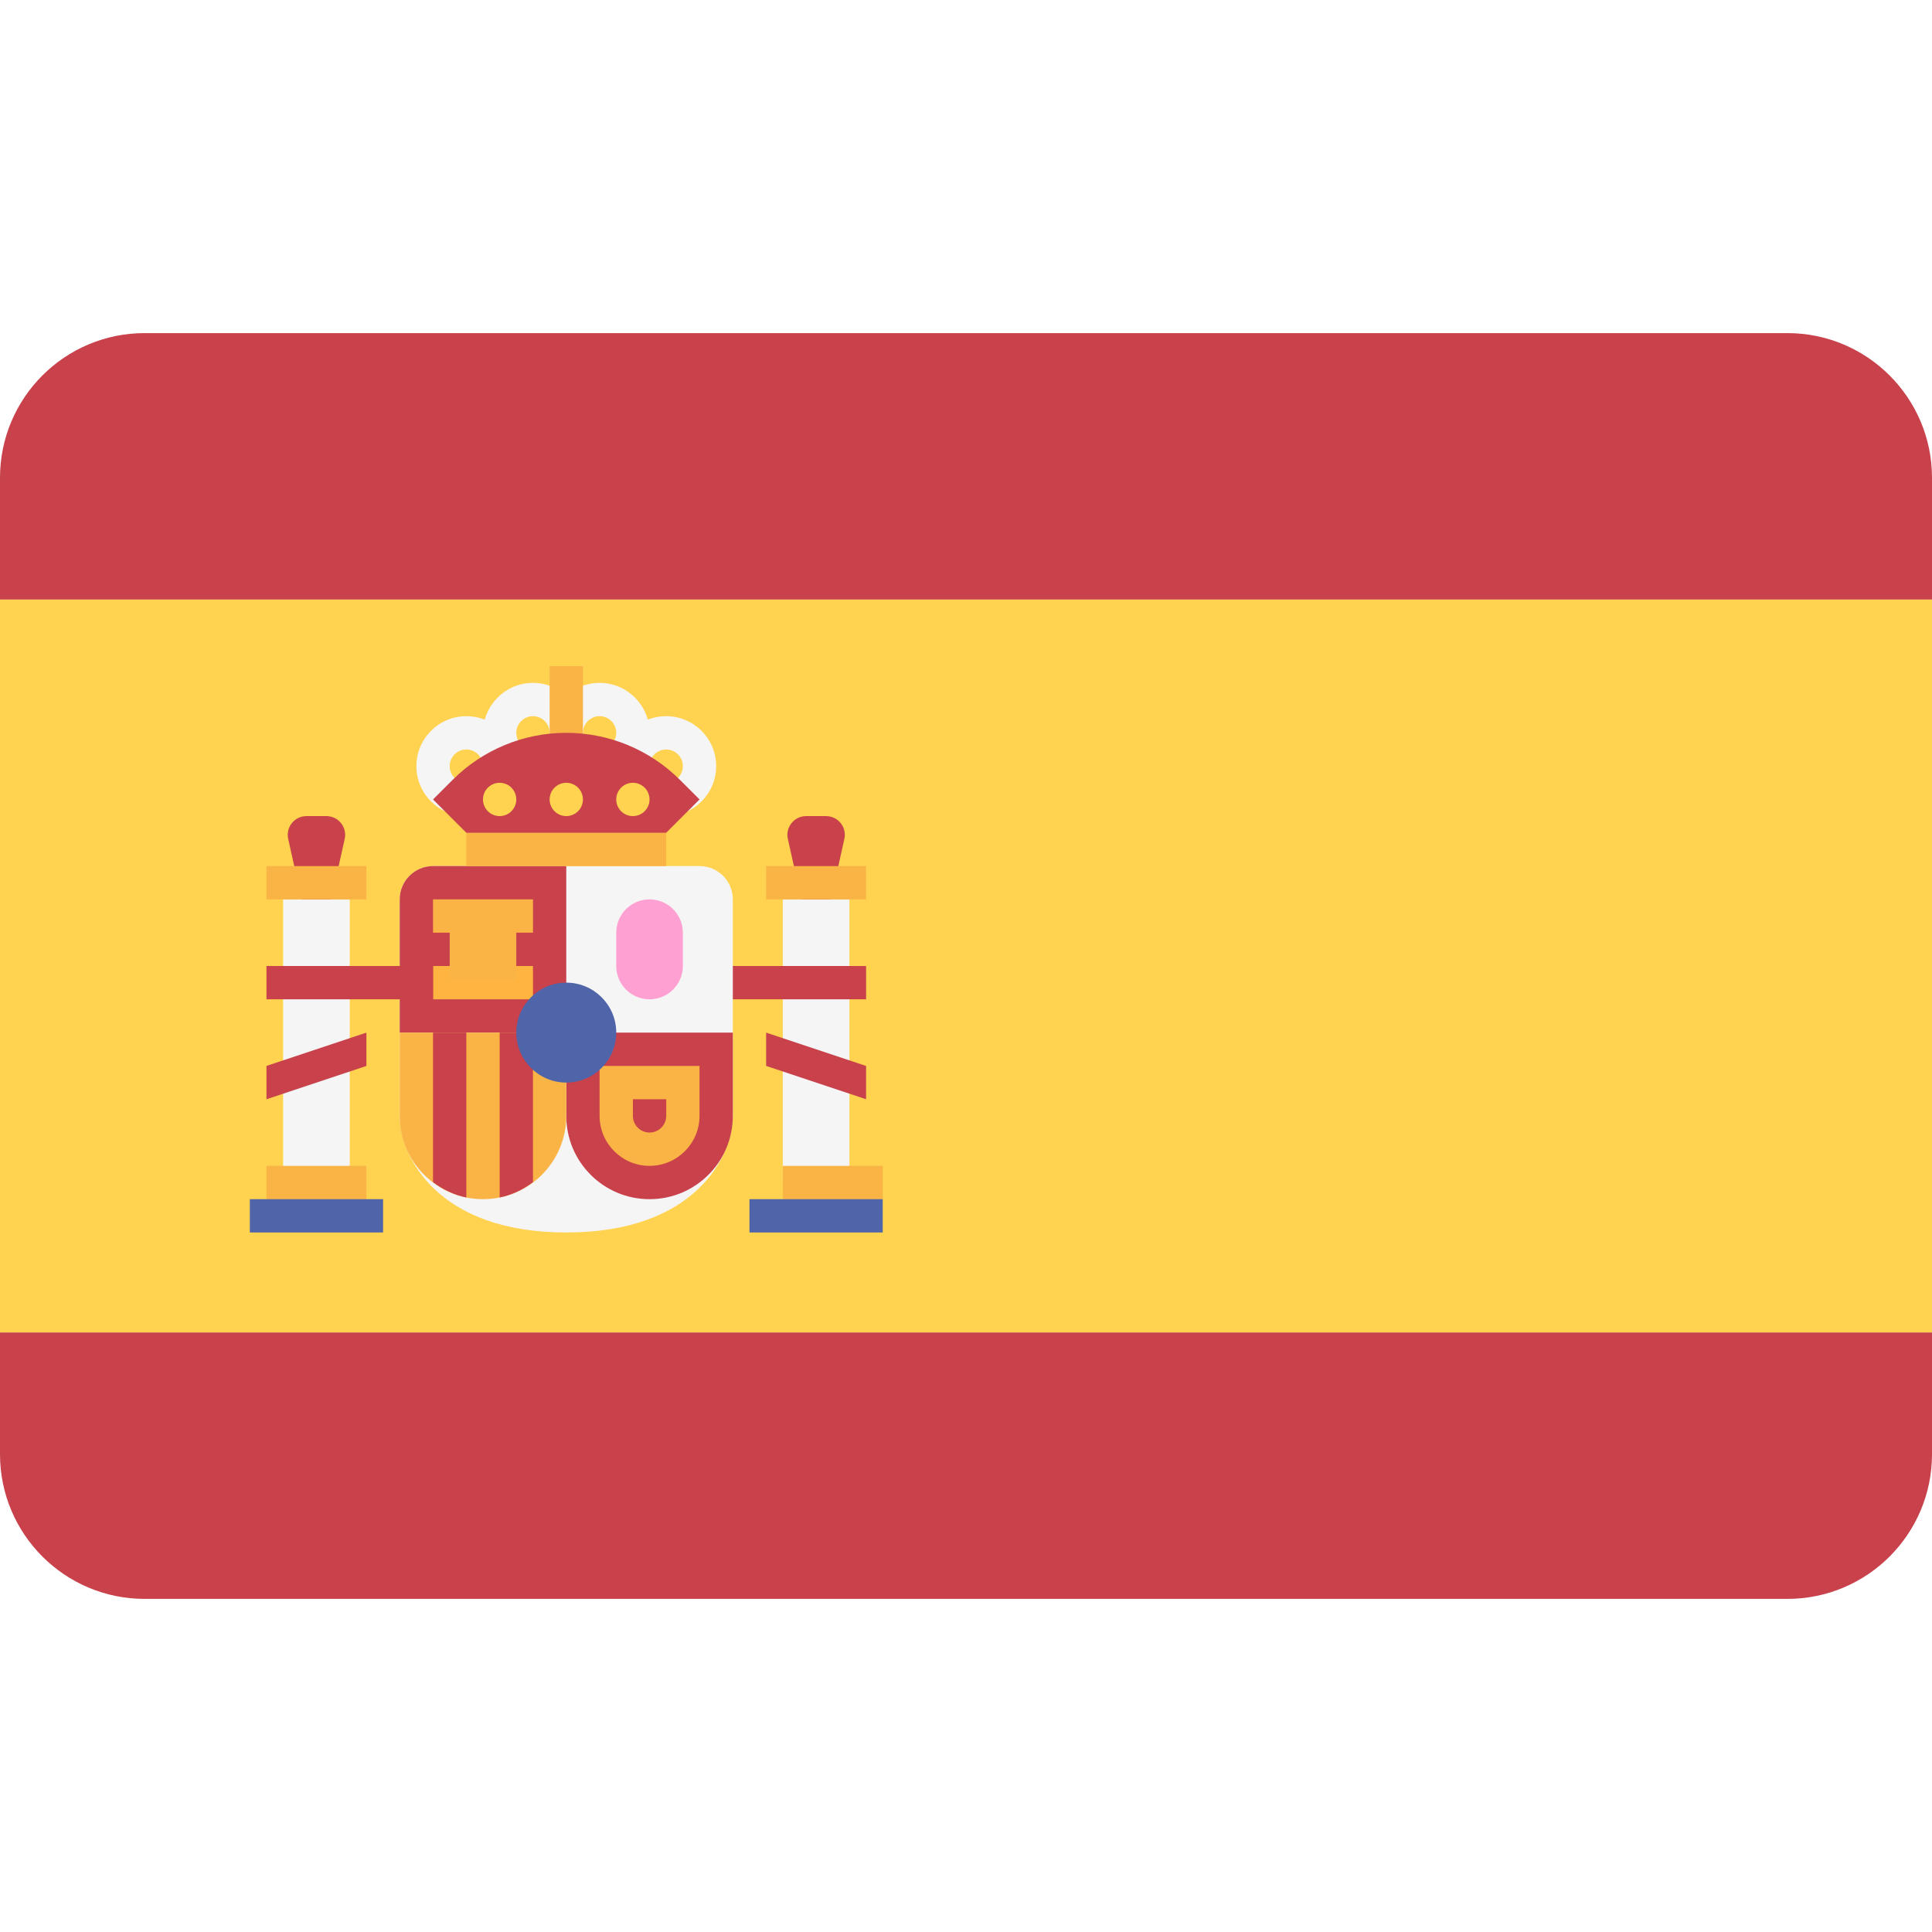
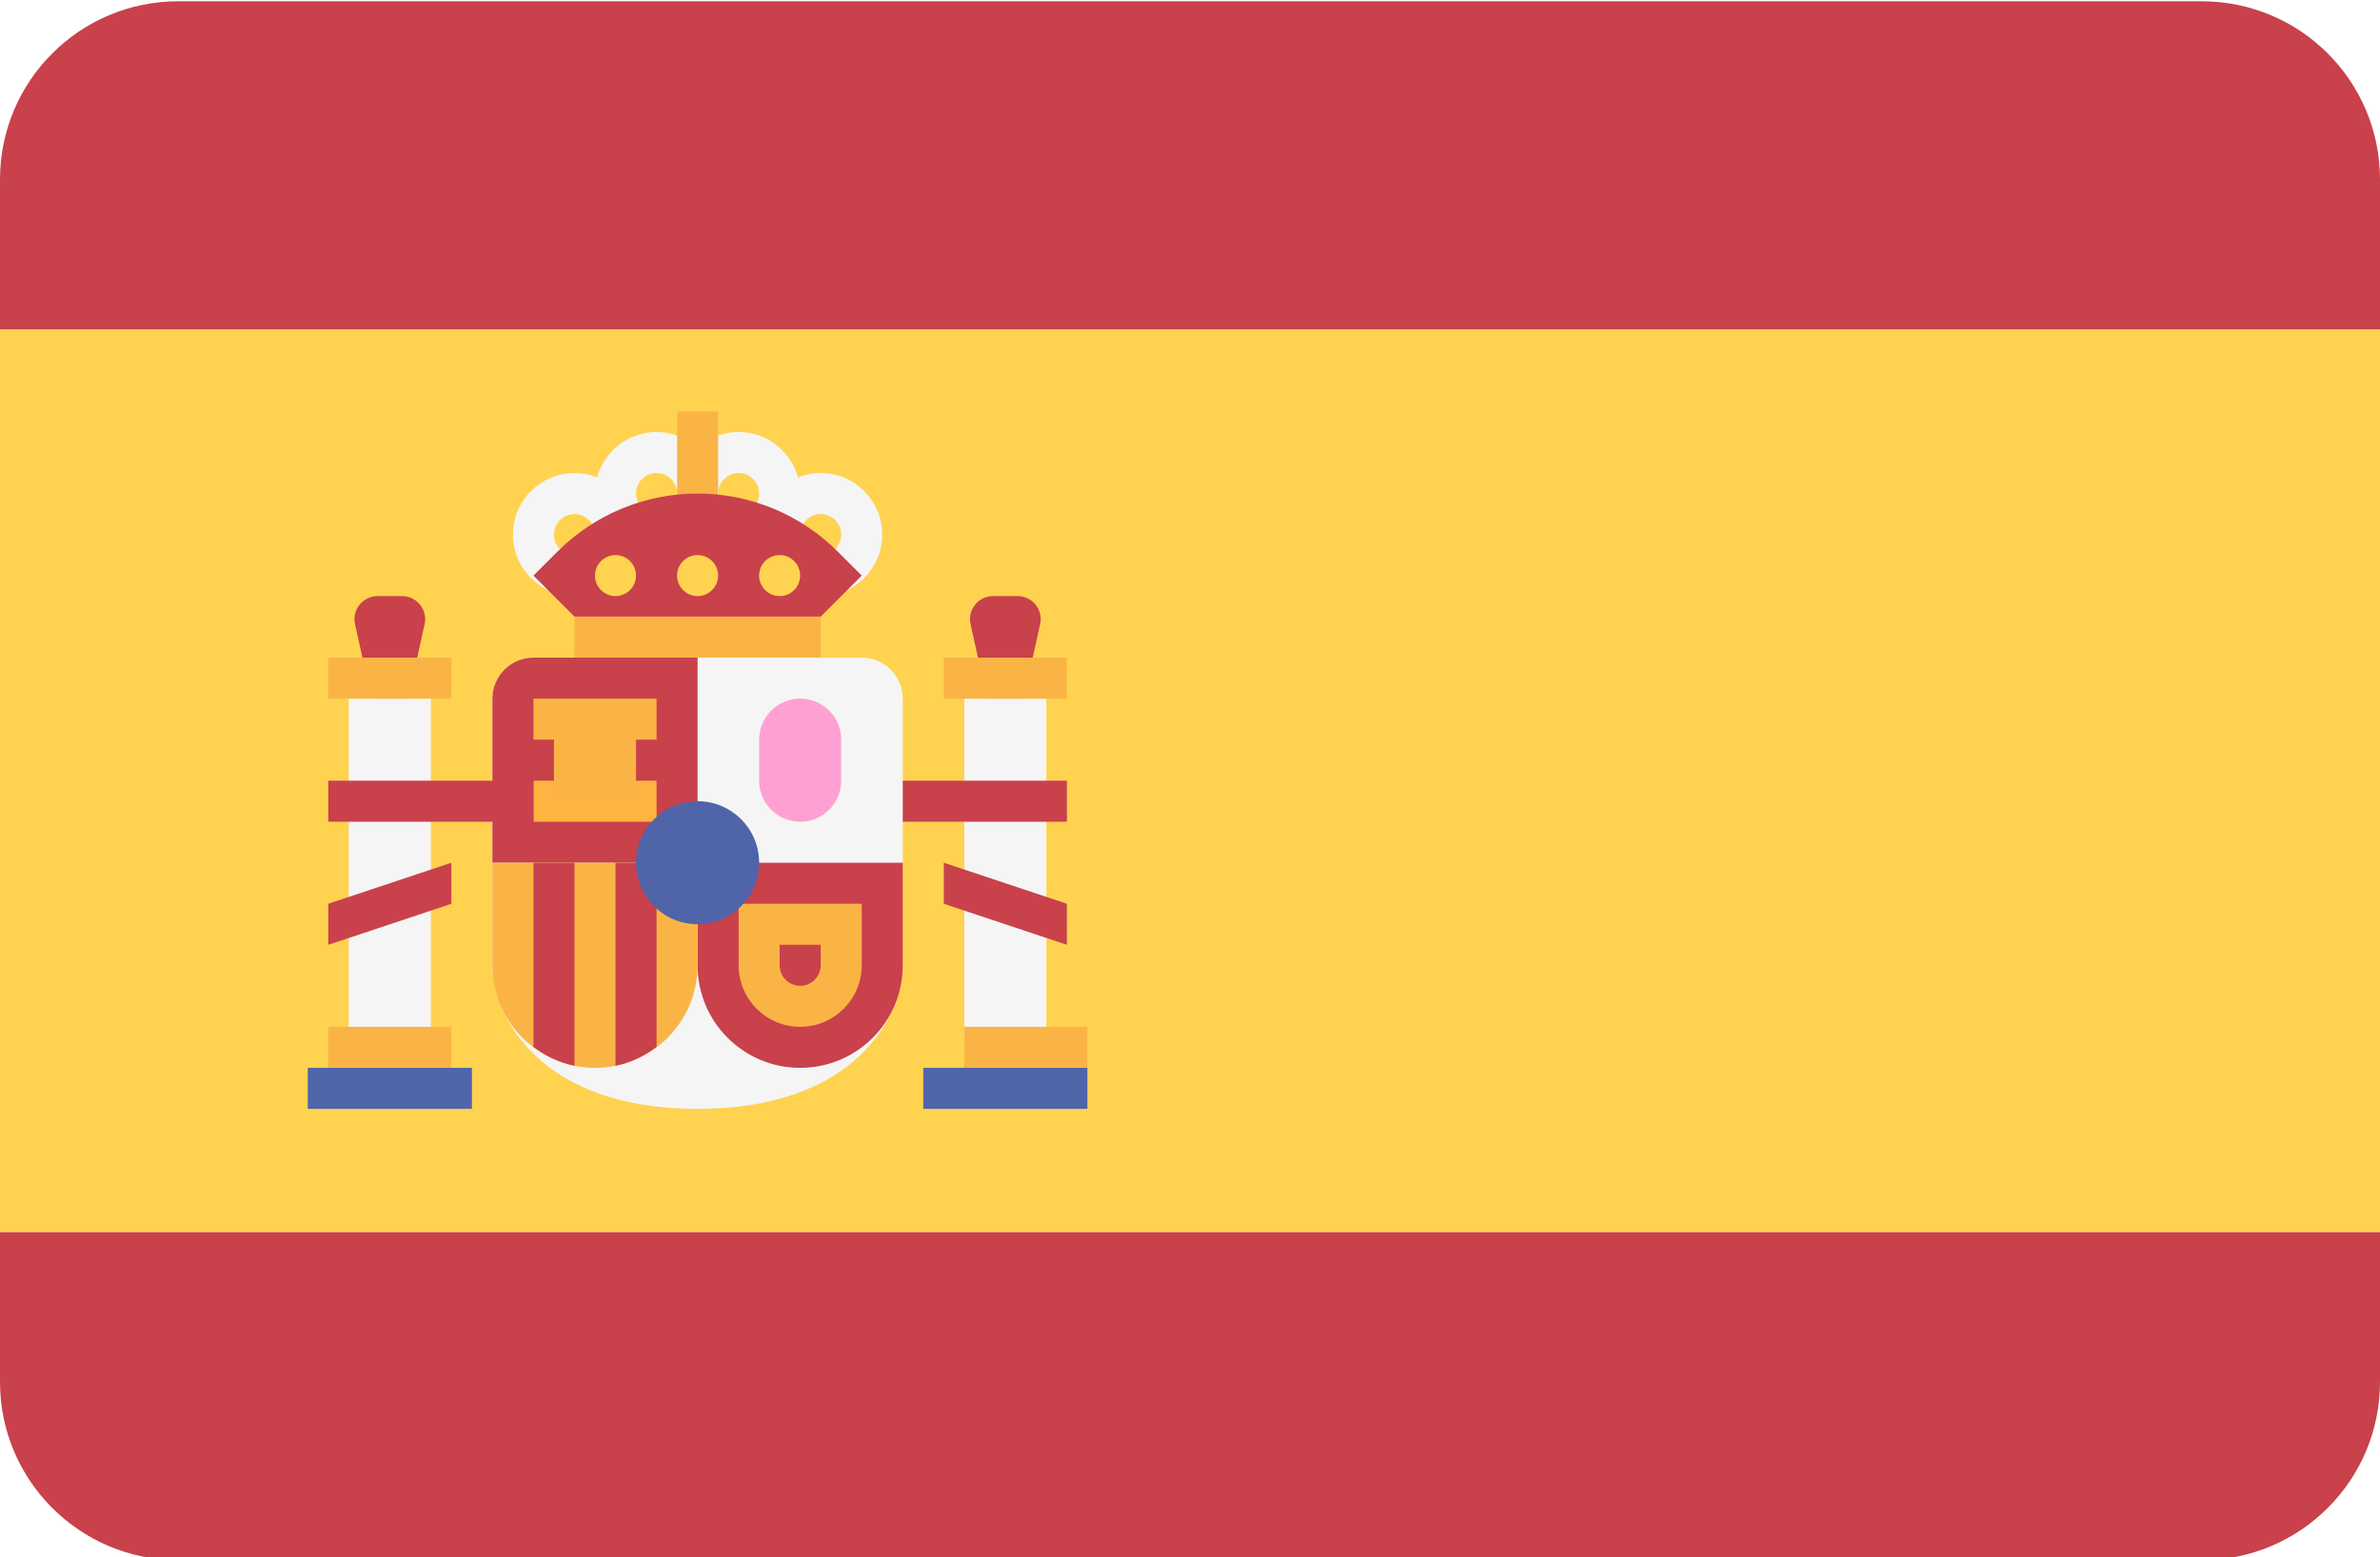
- <svg xmlns="http://www.w3.org/2000/svg" version="1.1" id="Layer_1" x="0px" y="0px" viewBox="0 0 512 512" style="enable-background:new 0 0 512 512;" xml:space="preserve">
-   <g>
-     <path style="fill:#C8414B;" d="M0,385.379c0,21.177,17.167,38.345,38.345,38.345h435.31c21.177,0,38.345-17.167,38.345-38.345   v-32.276H0V385.379z" />
-     <path style="fill:#C8414B;" d="M473.655,88.276H38.345C17.167,88.276,0,105.443,0,126.621v32.276h512v-32.276   C512,105.443,494.833,88.276,473.655,88.276z" />
+ <svg xmlns="http://www.w3.org/2000/svg" width="512" height="335" viewBox="0 0 512 335">
+   <g id="Group">
+     <path id="Path" fill="#c8414b" stroke="none" d="M 0 297.379 C 0 318.556 17.167 335.724 38.345 335.724 L 473.655 335.724 C 494.832 335.724 512 318.557 512 297.379 L 512 265.103 L 0 265.103 L 0 297.379 Z" />
+     <path id="path1" fill="#c8414b" stroke="none" d="M 473.655 0.276 L 38.345 0.276 C 17.167 0.276 0 17.443 0 38.621 L 0 70.897 L 512 70.897 L 512 38.621 C 512 17.443 494.833 0.276 473.655 0.276 Z" />
  </g>
-   <rect y="158.9" style="fill:#FFD250;" width="512" height="194.21" />
-   <path style="fill:#C8414B;" d="M216.276,256l7.485-33.681c0.69-3.102-1.671-6.044-4.849-6.044h-5.272  c-3.177,0-5.537,2.943-4.849,6.044L216.276,256z" />
-   <rect x="207.45" y="238.34" style="fill:#F5F5F5;" width="17.655" height="75.03" />
-   <rect x="203.03" y="229.52" style="fill:#FAB446;" width="26.483" height="8.828" />
-   <g>
-     <rect x="185.38" y="256" style="fill:#C8414B;" width="44.14" height="8.828" />
-     <polygon style="fill:#C8414B;" points="229.517,291.31 203.034,282.483 203.034,273.655 229.517,282.483  " />
-     <path style="fill:#C8414B;" d="M83.862,256l7.485-33.681c0.69-3.102-1.671-6.044-4.849-6.044h-5.272   c-3.177,0-5.537,2.943-4.849,6.044L83.862,256z" />
+   <path id="path2" fill="#ffd250" stroke="none" d="M 0 70.9 L 512 70.9 L 512 265.11 L 0 265.11 Z" />
+   <path id="path3" fill="#c8414b" stroke="none" d="M 216.276 168 L 223.761 134.319 C 224.451 131.217 222.09 128.275 218.912 128.275 L 213.64 128.275 C 210.463 128.275 208.103 131.218 208.791 134.319 L 216.276 168 Z" />
+   <path id="path4" fill="#f5f5f5" stroke="none" d="M 207.45 150.34 L 225.105 150.34 L 225.105 225.37 L 207.45 225.37 Z" />
+   <path id="path5" fill="#fab446" stroke="none" d="M 203.03 141.52 L 229.513 141.52 L 229.513 150.348 L 203.03 150.348 Z" />
+   <g id="g1">
+     <path id="path6" fill="#c8414b" stroke="none" d="M 185.38 168 L 229.52 168 L 229.52 176.828 L 185.38 176.828 Z" />
+     <path id="path7" fill="#c8414b" stroke="none" d="M 229.517 203.31 L 203.034 194.483 L 203.034 185.655 L 229.517 194.483 Z" />
+     <path id="path8" fill="#c8414b" stroke="none" d="M 83.862 168 L 91.347 134.319 C 92.037 131.217 89.676 128.275 86.498 128.275 L 81.226 128.275 C 78.049 128.275 75.689 131.218 76.377 134.319 L 83.862 168 Z" />
  </g>
-   <path style="fill:#F5F5F5;" d="M114.759,229.517c-4.875,0-8.828,3.953-8.828,8.828v57.379c0,10.725,10.01,30.897,44.138,30.897  s44.138-20.171,44.138-30.897v-57.379c0-4.875-3.953-8.828-8.828-8.828H114.759z" />
-   <g>
-     <path style="fill:#C8414B;" d="M150.069,273.655h-44.138v-35.31c0-4.875,3.953-8.828,8.828-8.828h35.31V273.655z" />
-     <path style="fill:#C8414B;" d="M150.069,273.655h44.138v22.069c0,12.189-9.88,22.069-22.069,22.069l0,0   c-12.189,0-22.069-9.88-22.069-22.069V273.655z" />
+   <path id="path9" fill="#f5f5f5" stroke="none" d="M 114.759 141.517 C 109.884 141.517 105.931 145.47 105.931 150.345 L 105.931 207.724 C 105.931 218.449 115.941 238.621 150.069 238.621 C 184.197 238.621 194.207 218.45 194.207 207.724 L 194.207 150.345 C 194.207 145.47 190.254 141.517 185.379 141.517 L 114.759 141.517 Z" />
+   <g id="g2">
+     <path id="path10" fill="#c8414b" stroke="none" d="M 150.069 185.655 L 105.931 185.655 L 105.931 150.345 C 105.931 145.47 109.884 141.517 114.759 141.517 L 150.069 141.517 L 150.069 185.655 Z" />
+     <path id="path11" fill="#c8414b" stroke="none" d="M 150.069 185.655 L 194.207 185.655 L 194.207 207.724 C 194.207 219.913 184.327 229.793 172.138 229.793 L 172.138 229.793 C 159.949 229.793 150.069 219.913 150.069 207.724 L 150.069 185.655 Z" />
  </g>
-   <path style="fill:#FAB446;" d="M105.931,273.655h44.138v22.069c0,12.189-9.88,22.069-22.069,22.069l0,0  c-12.189,0-22.069-9.88-22.069-22.069V273.655z" />
-   <g>
-     <path style="fill:#C8414B;" d="M141.241,313.28v-39.625h-8.828v43.693C135.697,316.682,138.664,315.228,141.241,313.28z" />
-     <path style="fill:#C8414B;" d="M123.586,317.348v-43.693h-8.828v39.625C117.336,315.228,120.303,316.682,123.586,317.348z" />
+   <path id="path12" fill="#fab446" stroke="none" d="M 105.931 185.655 L 150.069 185.655 L 150.069 207.724 C 150.069 219.913 140.189 229.793 128 229.793 L 128 229.793 C 115.811 229.793 105.931 219.913 105.931 207.724 L 105.931 185.655 Z" />
+   <g id="g3">
+     <path id="path13" fill="#c8414b" stroke="none" d="M 141.241 225.28 L 141.241 185.655 L 132.413 185.655 L 132.413 229.348 C 135.697 228.682 138.664 227.228 141.241 225.28 Z" />
+     <path id="path14" fill="#c8414b" stroke="none" d="M 123.586 229.348 L 123.586 185.655 L 114.758 185.655 L 114.758 225.28 C 117.336 227.228 120.303 228.682 123.586 229.348 Z" />
  </g>
-   <rect x="114.76" y="256" style="fill:#FFB441;" width="26.483" height="8.828" />
-   <g>
-     <rect x="114.76" y="238.34" style="fill:#FAB446;" width="26.483" height="8.828" />
-     <rect x="119.17" y="243.59" style="fill:#FAB446;" width="17.655" height="15.992" />
+   <path id="path15" fill="#ffb441" stroke="none" d="M 114.76 168 L 141.243 168 L 141.243 176.828 L 114.76 176.828 Z" />
+   <g id="g4">
+     <path id="path16" fill="#fab446" stroke="none" d="M 114.76 150.34 L 141.243 150.34 L 141.243 159.168 L 114.76 159.168 Z" />
+     <path id="path17" fill="#fab446" stroke="none" d="M 119.17 155.59 L 136.825 155.59 L 136.825 171.582 L 119.17 171.582 Z" />
  </g>
-   <rect x="75.03" y="238.34" style="fill:#F5F5F5;" width="17.655" height="75.03" />
-   <g>
-     <rect x="70.62" y="308.97" style="fill:#FAB446;" width="26.483" height="8.828" />
-     <rect x="70.62" y="229.52" style="fill:#FAB446;" width="26.483" height="8.828" />
+   <path id="path18" fill="#f5f5f5" stroke="none" d="M 75.03 150.34 L 92.685 150.34 L 92.685 225.37 L 75.03 225.37 Z" />
+   <g id="g5">
+     <path id="path19" fill="#fab446" stroke="none" d="M 70.62 220.97 L 97.103 220.97 L 97.103 229.798 L 70.62 229.798 Z" />
+     <path id="path20" fill="#fab446" stroke="none" d="M 70.62 141.52 L 97.103 141.52 L 97.103 150.348 L 70.62 150.348 Z" />
  </g>
-   <rect x="66.21" y="317.79" style="fill:#5064AA;" width="35.31" height="8.828" />
-   <rect x="207.45" y="308.97" style="fill:#FAB446;" width="26.483" height="8.828" />
-   <rect x="198.62" y="317.79" style="fill:#5064AA;" width="35.31" height="8.828" />
-   <rect x="123.59" y="220.69" style="fill:#FAB446;" width="52.966" height="8.828" />
-   <rect x="145.66" y="194.21" style="fill:#FFB441;" width="8.828" height="26.483" />
-   <g>
-     <path style="fill:#F5F5F5;" d="M141.241,207.448c-7.302,0-13.241-5.94-13.241-13.241c0-7.302,5.94-13.241,13.241-13.241   c7.302,0,13.241,5.94,13.241,13.241C154.483,201.508,148.543,207.448,141.241,207.448z M141.241,189.793   c-2.435,0-4.414,1.978-4.414,4.414c0,2.435,1.978,4.414,4.414,4.414s4.414-1.978,4.414-4.414   C145.655,191.772,143.677,189.793,141.241,189.793z" />
-     <path style="fill:#F5F5F5;" d="M158.897,207.448c-7.302,0-13.241-5.94-13.241-13.241c0-7.302,5.94-13.241,13.241-13.241   c7.302,0,13.241,5.94,13.241,13.241S166.198,207.448,158.897,207.448z M158.897,189.793c-2.435,0-4.414,1.978-4.414,4.414   c0,2.435,1.978,4.414,4.414,4.414c2.435,0,4.414-1.978,4.414-4.414C163.31,191.772,161.332,189.793,158.897,189.793z" />
-     <path style="fill:#F5F5F5;" d="M176.552,216.276c-7.302,0-13.241-5.94-13.241-13.241c0-7.302,5.94-13.241,13.241-13.241   c7.302,0,13.241,5.94,13.241,13.241S183.853,216.276,176.552,216.276z M176.552,198.621c-2.435,0-4.414,1.978-4.414,4.414   c0,2.435,1.978,4.414,4.414,4.414c2.435,0,4.414-1.978,4.414-4.414S178.987,198.621,176.552,198.621z" />
-     <path style="fill:#F5F5F5;" d="M123.586,216.276c-7.302,0-13.241-5.94-13.241-13.241c0-7.302,5.94-13.241,13.241-13.241   c7.302,0,13.241,5.94,13.241,13.241C136.828,210.336,130.888,216.276,123.586,216.276z M123.586,198.621   c-2.435,0-4.414,1.978-4.414,4.414c0,2.435,1.978,4.414,4.414,4.414S128,205.47,128,203.034   C128,200.599,126.022,198.621,123.586,198.621z" />
+   <path id="path21" fill="#5064aa" stroke="none" d="M 66.21 229.79 L 101.52 229.79 L 101.52 238.618 L 66.21 238.618 Z" />
+   <path id="path22" fill="#fab446" stroke="none" d="M 207.45 220.97 L 233.933 220.97 L 233.933 229.798 L 207.45 229.798 Z" />
+   <path id="path23" fill="#5064aa" stroke="none" d="M 198.62 229.79 L 233.93 229.79 L 233.93 238.618 L 198.62 238.618 Z" />
+   <path id="path24" fill="#fab446" stroke="none" d="M 123.59 132.69 L 176.556 132.69 L 176.556 141.518 L 123.59 141.518 Z" />
+   <path id="path25" fill="#ffb441" stroke="none" d="M 145.66 106.21 L 154.488 106.21 L 154.488 132.693 L 145.66 132.693 Z" />
+   <g id="g6">
+     <path id="path26" fill="#f5f5f5" stroke="none" d="M 141.241 119.448 C 133.939 119.448 128 113.508 128 106.207 C 128 98.905 133.94 92.966 141.241 92.966 C 148.543 92.966 154.482 98.906 154.482 106.207 C 154.483 113.508 148.543 119.448 141.241 119.448 Z M 141.241 101.793 C 138.806 101.793 136.827 103.771 136.827 106.207 C 136.827 108.642 138.805 110.621 141.241 110.621 C 143.677 110.621 145.655 108.643 145.655 106.207 C 145.655 103.772 143.677 101.793 141.241 101.793 Z" />
+     <path id="path27" fill="#f5f5f5" stroke="none" d="M 158.897 119.448 C 151.595 119.448 145.656 113.508 145.656 106.207 C 145.656 98.905 151.596 92.966 158.897 92.966 C 166.199 92.966 172.138 98.906 172.138 106.207 C 172.138 113.508 166.198 119.448 158.897 119.448 Z M 158.897 101.793 C 156.462 101.793 154.483 103.771 154.483 106.207 C 154.483 108.642 156.461 110.621 158.897 110.621 C 161.332 110.621 163.311 108.643 163.311 106.207 C 163.31 103.772 161.332 101.793 158.897 101.793 Z" />
+     <path id="path28" fill="#f5f5f5" stroke="none" d="M 176.552 128.276 C 169.25 128.276 163.311 122.336 163.311 115.035 C 163.311 107.733 169.251 101.794 176.552 101.794 C 183.854 101.794 189.793 107.734 189.793 115.035 C 189.793 122.336 183.853 128.276 176.552 128.276 Z M 176.552 110.621 C 174.117 110.621 172.138 112.599 172.138 115.035 C 172.138 117.47 174.116 119.449 176.552 119.449 C 178.987 119.449 180.966 117.471 180.966 115.035 C 180.966 112.599 178.987 110.621 176.552 110.621 Z" />
+     <path id="path29" fill="#f5f5f5" stroke="none" d="M 123.586 128.276 C 116.284 128.276 110.345 122.336 110.345 115.035 C 110.345 107.733 116.285 101.794 123.586 101.794 C 130.888 101.794 136.827 107.734 136.827 115.035 C 136.828 122.336 130.888 128.276 123.586 128.276 Z M 123.586 110.621 C 121.151 110.621 119.172 112.599 119.172 115.035 C 119.172 117.47 121.15 119.449 123.586 119.449 C 126.022 119.449 128 117.47 128 115.034 C 128 112.599 126.022 110.621 123.586 110.621 Z" />
  </g>
-   <path style="fill:#FAB446;" d="M176.552,291.31v4.414c0,2.434-1.98,4.414-4.414,4.414s-4.414-1.98-4.414-4.414v-4.414H176.552   M185.379,282.483h-26.483v13.241c0,7.302,5.94,13.241,13.241,13.241c7.302,0,13.241-5.94,13.241-13.241v-13.241H185.379z" />
-   <path style="fill:#FFA0D2;" d="M172.138,264.828L172.138,264.828c-4.875,0-8.828-3.953-8.828-8.828v-8.828  c0-4.875,3.953-8.828,8.828-8.828l0,0c4.875,0,8.828,3.953,8.828,8.828V256C180.966,260.875,177.013,264.828,172.138,264.828z" />
-   <circle style="fill:#5064AA;" cx="150.07" cy="273.65" r="13.241" />
-   <rect x="145.66" y="176.55" style="fill:#FAB446;" width="8.828" height="26.483" />
-   <path style="fill:#C8414B;" d="M123.586,220.69l-8.828-8.828l5.171-5.171c7.993-7.993,18.835-12.484,30.14-12.484l0,0  c11.305,0,22.146,4.491,30.14,12.484l5.171,5.171l-8.828,8.828H123.586z" />
-   <g>
-     <circle style="fill:#FFD250;" cx="150.07" cy="211.86" r="4.414" />
-     <circle style="fill:#FFD250;" cx="132.41" cy="211.86" r="4.414" />
-     <circle style="fill:#FFD250;" cx="167.72" cy="211.86" r="4.414" />
+   <path id="path30" fill="#fab446" stroke="none" d="M 176.552 203.31 L 176.552 207.724 C 176.552 210.158 174.572 212.138 172.138 212.138 C 169.704 212.138 167.724 210.158 167.724 207.724 L 167.724 203.31 L 176.552 203.31 M 185.379 194.483 L 158.896 194.483 L 158.896 207.724 C 158.896 215.026 164.836 220.965 172.137 220.965 C 179.439 220.965 185.378 215.025 185.378 207.724 L 185.378 194.483 L 185.379 194.483 Z" />
+   <path id="path31" fill="#ffa0d2" stroke="none" d="M 172.138 176.828 L 172.138 176.828 C 167.263 176.828 163.31 172.875 163.31 168 L 163.31 159.172 C 163.31 154.297 167.263 150.344 172.138 150.344 L 172.138 150.344 C 177.013 150.344 180.966 154.297 180.966 159.172 L 180.966 168 C 180.966 172.875 177.013 176.828 172.138 176.828 Z" />
+   <path id="path32" fill="#5064aa" stroke="none" d="M 163.311 185.65 C 163.311 192.963 157.383 198.891 150.07 198.891 C 142.757 198.891 136.829 192.963 136.829 185.65 C 136.829 178.337 142.757 172.409 150.07 172.409 C 157.383 172.409 163.311 178.337 163.311 185.65 Z" />
+   <path id="path33" fill="#fab446" stroke="none" d="M 145.66 88.55 L 154.488 88.55 L 154.488 115.033 L 145.66 115.033 Z" />
+   <path id="path34" fill="#c8414b" stroke="none" d="M 123.586 132.69 L 114.758 123.862 L 119.929 118.691 C 127.922 110.698 138.764 106.207 150.069 106.207 L 150.069 106.207 C 161.374 106.207 172.215 110.698 180.209 118.691 L 185.38 123.862 L 176.552 132.69 L 123.586 132.69 Z" />
+   <g id="g7">
+     <path id="path35" fill="#ffd250" stroke="none" d="M 154.484 123.86 C 154.484 126.298 152.508 128.274 150.07 128.274 C 147.632 128.274 145.656 126.298 145.656 123.86 C 145.656 121.422 147.632 119.446 150.07 119.446 C 152.508 119.446 154.484 121.422 154.484 123.86 Z" />
+     <path id="path36" fill="#ffd250" stroke="none" d="M 136.824 123.86 C 136.824 126.298 134.848 128.274 132.41 128.274 C 129.972 128.274 127.996 126.298 127.996 123.86 C 127.996 121.422 129.972 119.446 132.41 119.446 C 134.848 119.446 136.824 121.422 136.824 123.86 Z" />
+     <path id="path37" fill="#ffd250" stroke="none" d="M 172.134 123.86 C 172.134 126.298 170.158 128.274 167.72 128.274 C 165.282 128.274 163.306 126.298 163.306 123.86 C 163.306 121.422 165.282 119.446 167.72 119.446 C 170.158 119.446 172.134 121.422 172.134 123.86 Z" />
  </g>
-   <g>
-     <rect x="70.62" y="256" style="fill:#C8414B;" width="44.14" height="8.828" />
-     <polygon style="fill:#C8414B;" points="70.621,291.31 97.103,282.483 97.103,273.655 70.621,282.483  " />
+   <g id="g8">
+     <path id="path38" fill="#c8414b" stroke="none" d="M 70.62 168 L 114.76 168 L 114.76 176.828 L 70.62 176.828 Z" />
+     <path id="path39" fill="#c8414b" stroke="none" d="M 70.621 203.31 L 97.103 194.483 L 97.103 185.655 L 70.621 194.483 Z" />
  </g>
-   <g />
-   <g />
-   <g />
-   <g />
-   <g />
-   <g />
-   <g />
-   <g />
-   <g />
-   <g />
-   <g />
-   <g />
-   <g />
-   <g />
-   <g />
+   <g id="g9" />
+   <g id="g10" />
+   <g id="g11" />
+   <g id="g12" />
+   <g id="g13" />
+   <g id="g14" />
+   <g id="g15" />
+   <g id="g16" />
+   <g id="g17" />
+   <g id="g18" />
+   <g id="g19" />
+   <g id="g20" />
+   <g id="g21" />
+   <g id="g22" />
+   <g id="g23" />
</svg>
